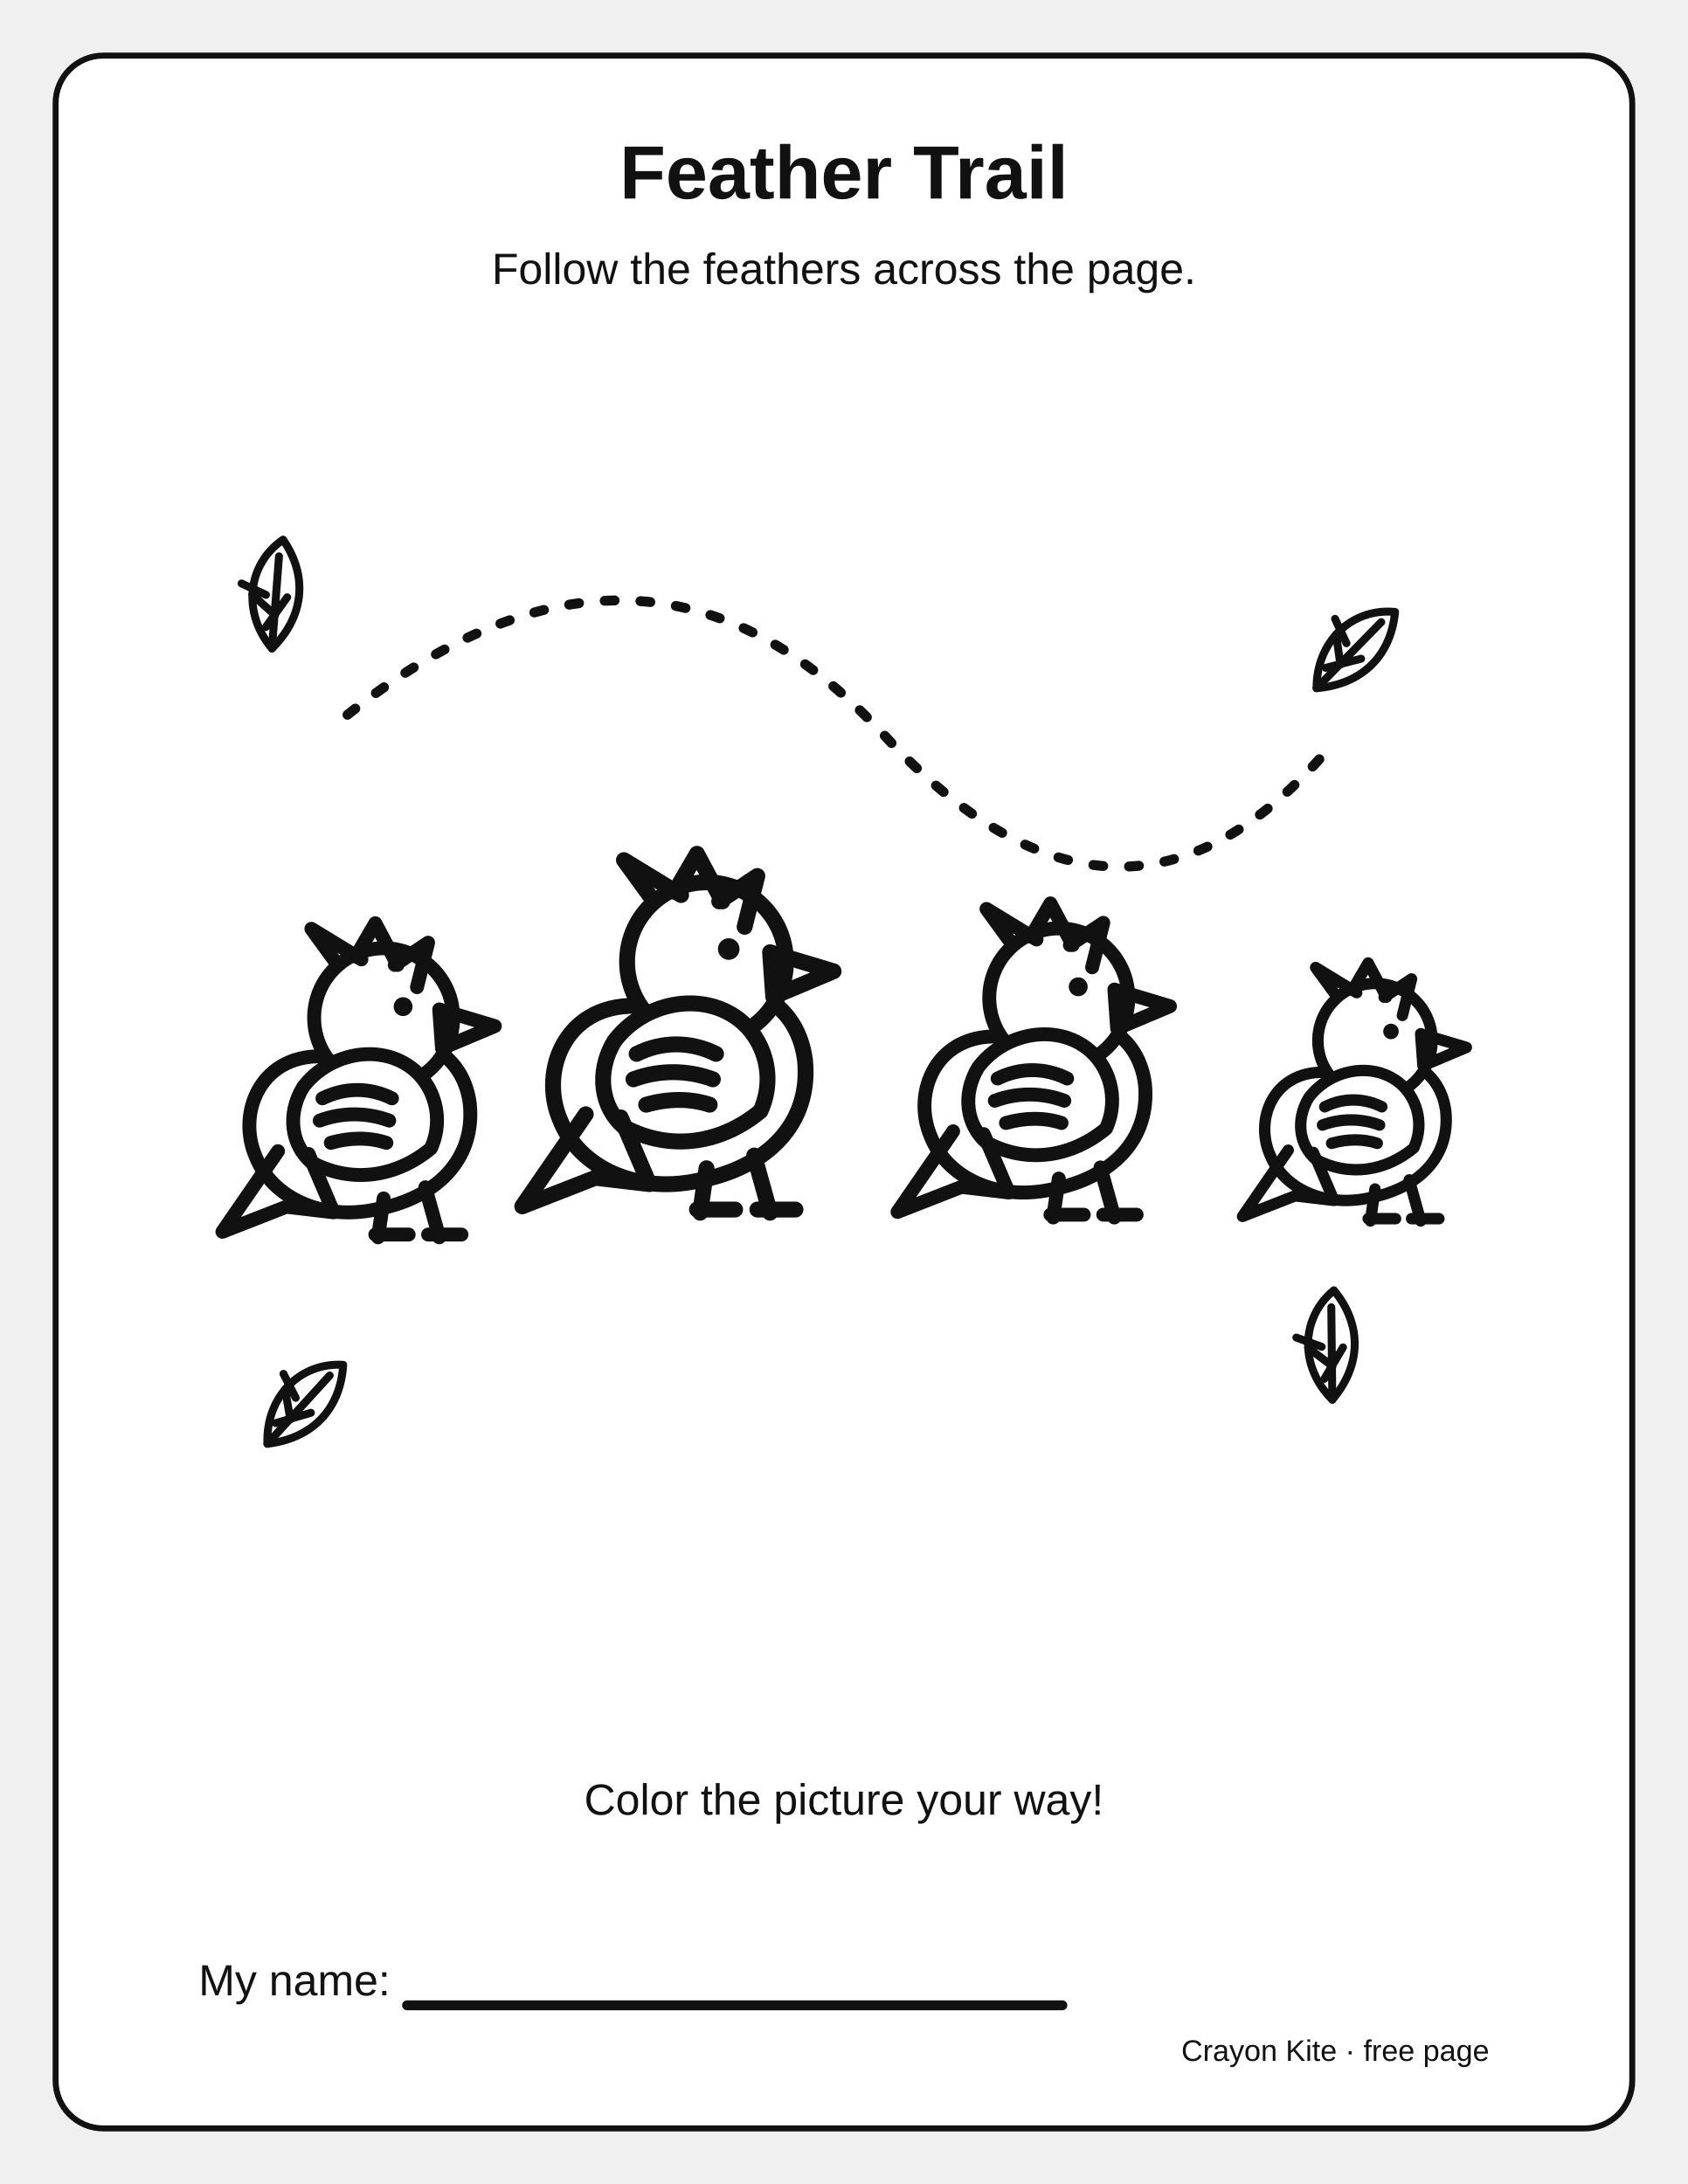
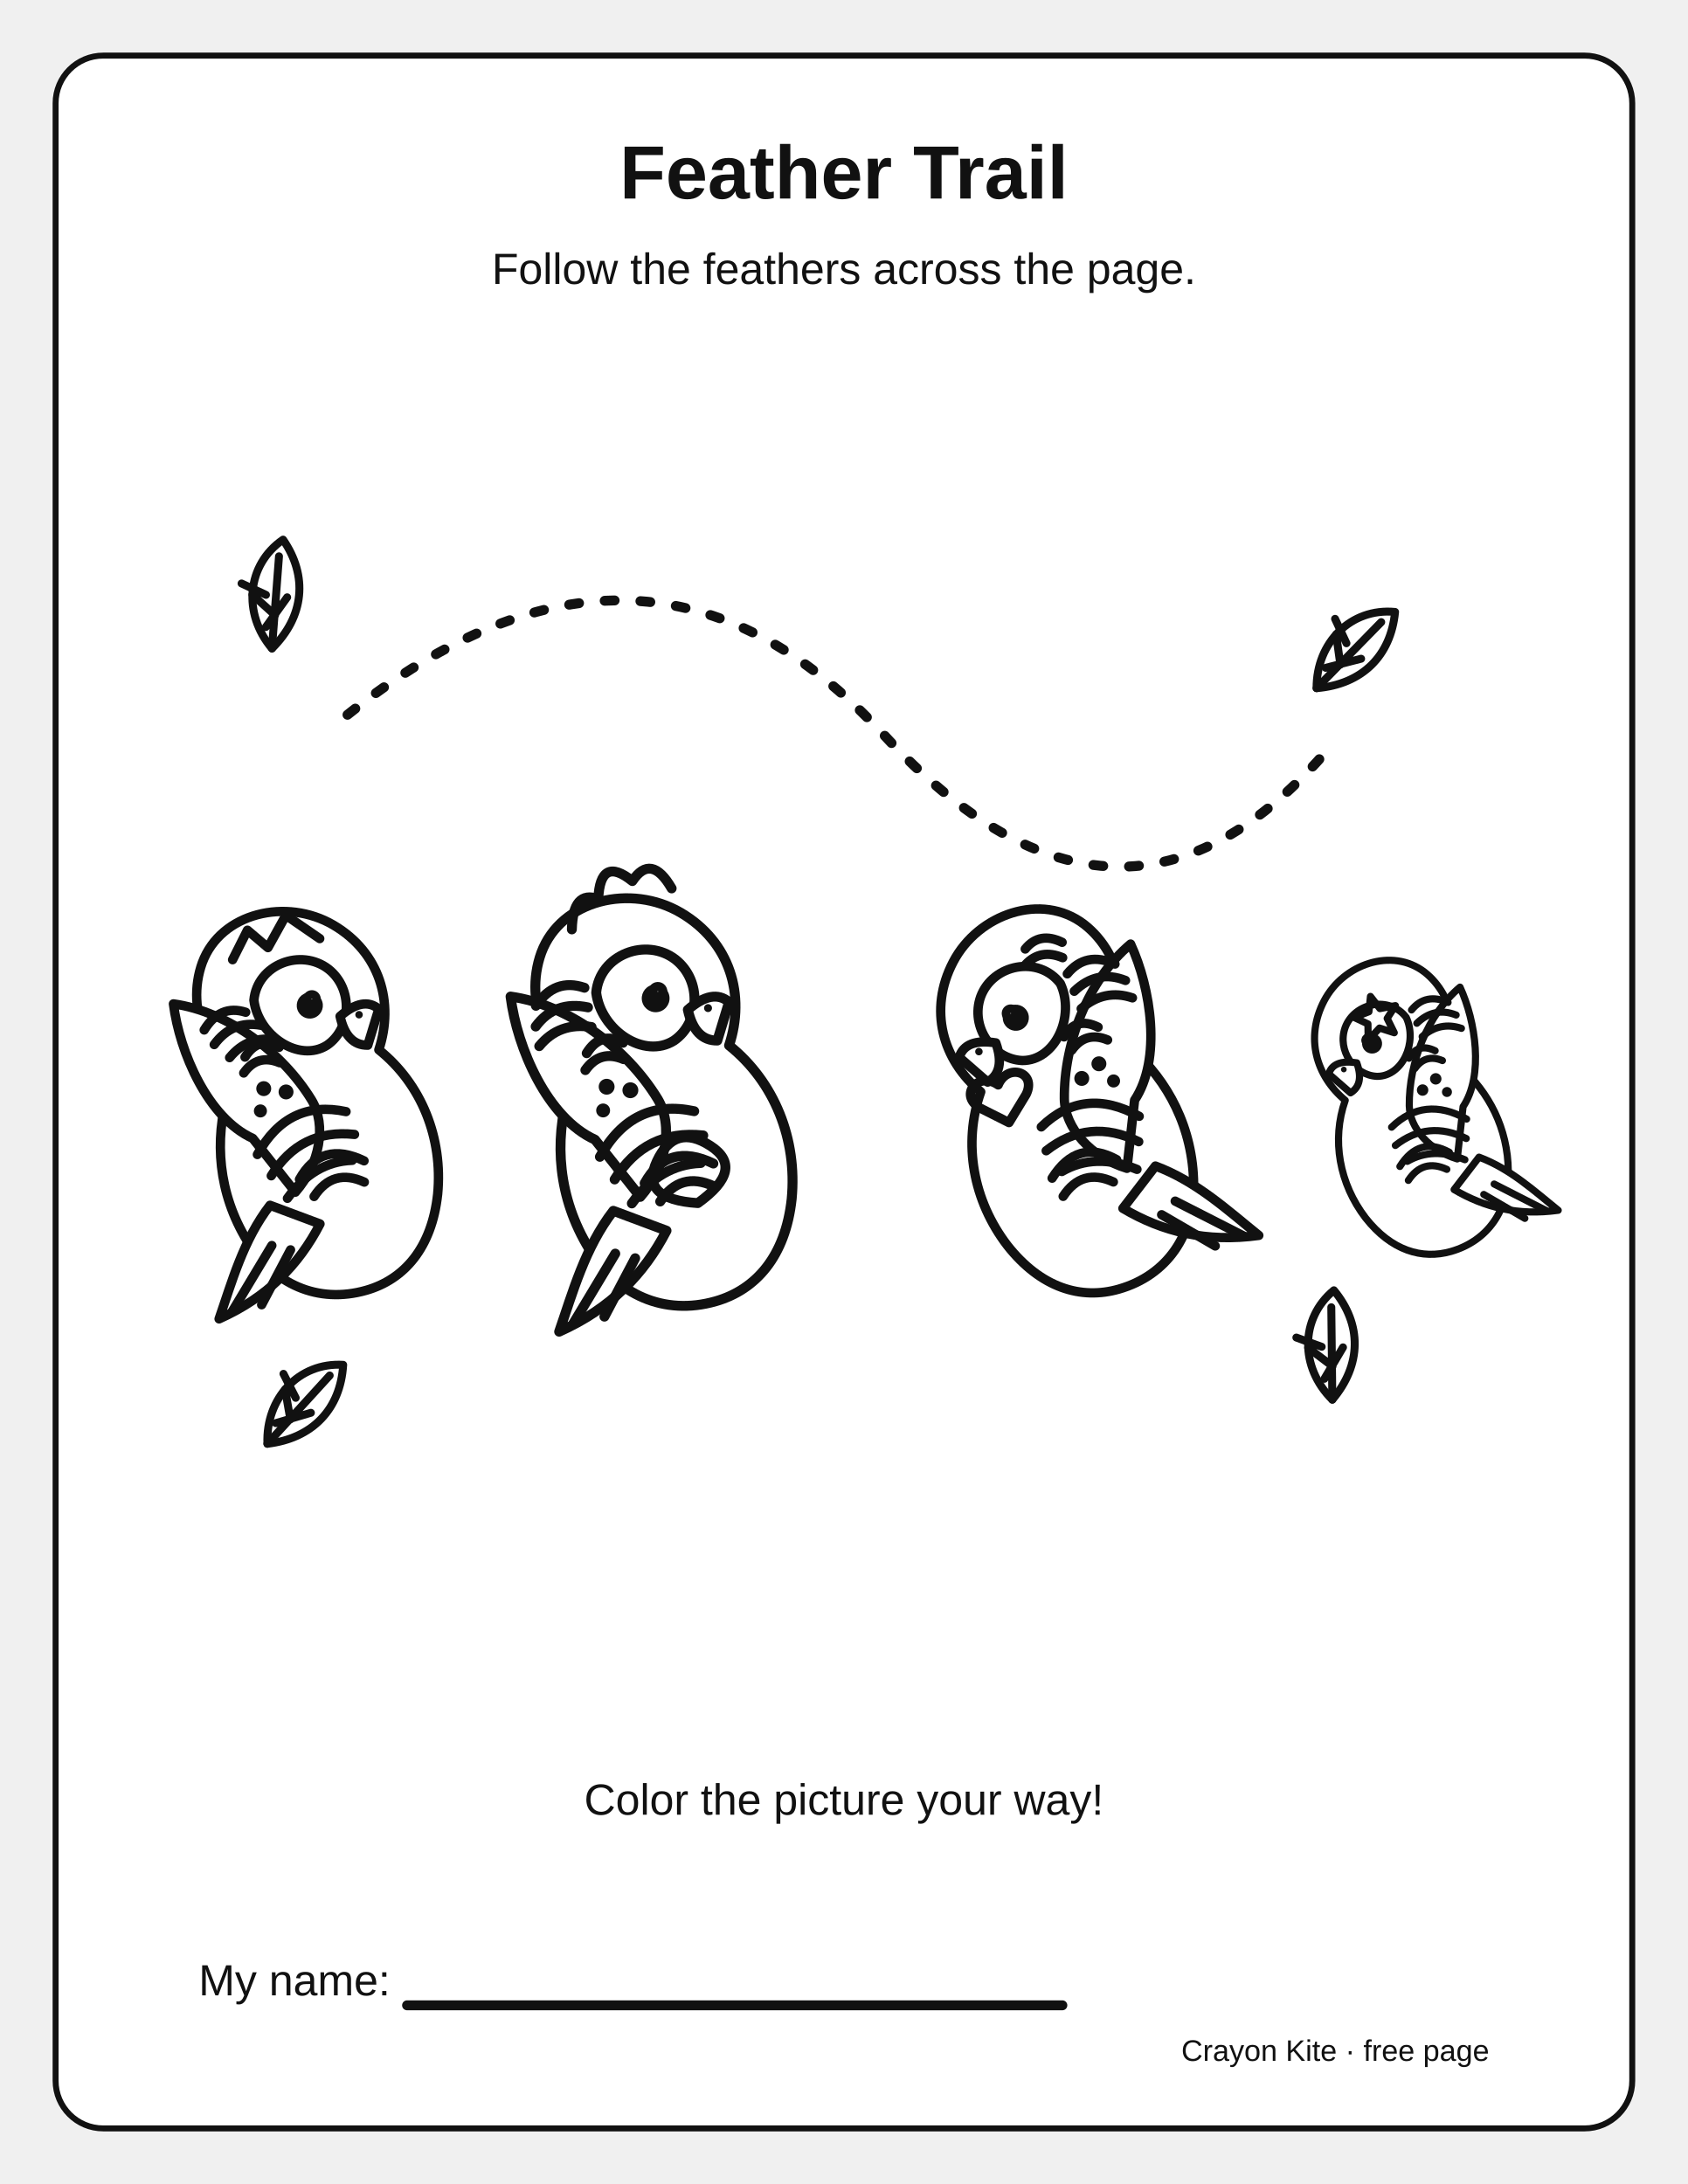
<svg xmlns="http://www.w3.org/2000/svg" width="8.5in" height="11in" viewBox="0 0 850 1100" role="img" aria-labelledby="page-title page-desc">
  <style>
    .ink { fill: none; stroke: #111; stroke-width: 5; stroke-linecap: round; stroke-linejoin: round; }
    .white { fill: #fff; } .dot { fill: #111; stroke: none; }
    .title { fill: #111; font: 700 38px 'Trebuchet MS', Arial, sans-serif; }
    .small { fill: #111; font: 22px 'Trebuchet MS', Arial, sans-serif; }
    .tiny { fill: #111; font: 15px 'Trebuchet MS', Arial, sans-serif; }
    @media print { @page { size: letter portrait; margin: 0; } svg { width: 8.5in; height: 11in; } }
  </style>
  <rect x="28" y="28" width="794" height="1044" rx="24" fill="#fff" stroke="#111" stroke-width="3" />
  <text class="title" x="425" y="100" text-anchor="middle">Feather Trail</text>
  <text class="small" x="425" y="143" text-anchor="middle">Follow the feathers across the page.</text>
  <g class="ink" transform="translate(120 280) rotate(-20) scale(.8)">
    <path class="white" d="M0 62C-10 35 3 7 30 0c7 27-4 50-30 62z" />
    <path d="M0 62 24 9m-15 34L0 26m8 3-12-12m5 31 19-13" />
  </g>
  <g class="ink" transform="translate(680 300) rotate(20) scale(.8)">
    <path class="white" d="M0 62C-10 35 3 7 30 0c7 27-4 50-30 62z" />
    <path d="M0 62 24 9m-15 34L0 26m8 3-12-12m5 31 19-13" />
  </g>
  <g class="ink" transform="translate(150 680) rotate(18) scale(.8)">
    <path class="white" d="M0 62C-10 35 3 7 30 0c7 27-4 50-30 62z" />
    <path d="M0 62 24 9m-15 34L0 26m8 3-12-12m5 31 19-13" />
  </g>
  <g class="ink" transform="translate(650 660) rotate(-25) scale(.8)">
    <path class="white" d="M0 62C-10 35 3 7 30 0c7 27-4 50-30 62z" />
    <path d="M0 62 24 9m-15 34L0 26m8 3-12-12m5 31 19-13" />
  </g>
  <g class="ink" stroke-dasharray="5 13">
    <path d="M175 360q150-120 270 10t225 6" />
  </g>
-   <g class="ink" transform="translate(105 465) scale(1.4)">
-     <path class="white" d="M43 48C19 46 10 68 17 84c6 15 24 23 43 19 22-4 36-18 34-38-2-16-15-25-30-22z" />
-     <circle class="white" cx="63" cy="34" r="25" />
-     <path d="M45 13 37 2l18 11m-2-1L60 0l8 15m-1 0L79 7l-4 16M83 31l20 6-19 8z" />
-     <circle class="dot" cx="70" cy="30" r="3.4" />
-     <path class="white" d="M34 59c9-12 27-16 39-7 8 6 12 18 7 29-12 10-28 13-43 5-7-6-9-17-3-27z" />
-     <path d="M41 63c8-4 17-4 25 0m-26 8c8-3 17-3 25 0m-21 8c7-2 14-2 20 0M25 82 5 111l23-9 17 2-9-21m27 16-2 14m17-18 5 18m-23-1h12m7 0h12" />
+   <g transform="translate(75 438) scale(0.94) rotate(-16 100 150) ">
+     <g class="ink">
+       <path class="white" d="M68 105C47 89 43 56 59 34 76 11 112 13 132 34c20 21 20 49 5 71 17 24 20 55 9 83-11 27-30 39-51 39-27 0-47-17-54-43-8-29-2-57 12-79z" />
+       <path class="white" d="M58 169c-19 14-31 34-43 51 28-4 49-16 66-34z" />
+       <path d="M53 190 23 218m39-23-23 24" />
+       <path class="white" d="M59 132C39 115 34 77 38 51c27 12 49 41 57 70 4 15-5 34-22 45z" />
+       <path d="M59 141q24-24 52-9m-48 22q22-20 49-9m-44 23q19-15 39-10" />
+       <path class="white" d="M80 61c7-18 32-20 43-5 10 14 3 34-12 39-17 5-34-15-31-34z" />
+       <circle class="dot" cx="108" cy="72" r="7" />
+       <circle class="white" cx="110" cy="69" r="2.3" />
+       <path class="white" d="M122 82q15-7 21 2l-11 17q-11-3-10-19z" />
+       <circle class="dot" cx="132" cy="84" r="2" />
+       <path d="M67 89q10-9 19 0m-22 8q10-8 20 0" />
+       <circle class="dot" cx="72" cy="108" r="4" />
+       <circle class="dot" cx="83" cy="113" r="4" />
+       <circle class="dot" cx="67" cy="119" r="3.5" />
+       <path d="M50 69q12-11 24-3m-21 12q13-10 27-3m-21 12q13-9 27-2" />
+       <path d="m75 37 12-13 8 12 14-14 14 17" />
+       <path d="M77 160q17-17 36 0m-31 11q14-12 28 0" />
+     </g>
  </g>
-   <g class="ink" transform="translate(255 430) scale(1.6)">
-     <path class="white" d="M43 48C19 46 10 68 17 84c6 15 24 23 43 19 22-4 36-18 34-38-2-16-15-25-30-22z" />
-     <circle class="white" cx="63" cy="34" r="25" />
-     <path d="M45 13 37 2l18 11m-2-1L60 0l8 15m-1 0L79 7l-4 16M83 31l20 6-19 8z" />
-     <circle class="dot" cx="70" cy="30" r="3.4" />
-     <path class="white" d="M34 59c9-12 27-16 39-7 8 6 12 18 7 29-12 10-28 13-43 5-7-6-9-17-3-27z" />
-     <path d="M41 63c8-4 17-4 25 0m-26 8c8-3 17-3 25 0m-21 8c7-2 14-2 20 0M25 82 5 111l23-9 17 2-9-21m27 16-2 14m17-18 5 18m-23-1h12m7 0h12" />
+   <g transform="translate(244 430) scale(1.0) rotate(-16 100 150) ">
+     <g class="ink">
+       <path class="white" d="M68 105C47 89 43 56 59 34 76 11 112 13 132 34c20 21 20 49 5 71 17 24 20 55 9 83-11 27-30 39-51 39-27 0-47-17-54-43-8-29-2-57 12-79z" />
+       <path class="white" d="M58 169c-19 14-31 34-43 51 28-4 49-16 66-34z" />
+       <path d="M53 190 23 218m39-23-23 24" />
+       <path class="white" d="M59 132C39 115 34 77 38 51c27 12 49 41 57 70 4 15-5 34-22 45z" />
+       <path d="M59 141q24-24 52-9m-48 22q22-20 49-9m-44 23q19-15 39-10" />
+       <path class="white" d="M80 61c7-18 32-20 43-5 10 14 3 34-12 39-17 5-34-15-31-34z" />
+       <circle class="dot" cx="108" cy="72" r="7" />
+       <circle class="white" cx="110" cy="69" r="2.3" />
+       <path class="white" d="M122 82q15-7 21 2l-11 17q-11-3-10-19z" />
+       <circle class="dot" cx="132" cy="84" r="2" />
+       <path d="M67 89q10-9 19 0m-22 8q10-8 20 0" />
+       <circle class="dot" cx="72" cy="108" r="4" />
+       <circle class="dot" cx="83" cy="113" r="4" />
+       <circle class="dot" cx="67" cy="119" r="3.5" />
+       <path d="M49 59q13-11 26-2m-29 12q13-10 28-2m-29 12q13-9 28-2" />
+       <path d="M77 27q6-19 17-11 7-21 19-4 13-11 18 9" />
+       <path d="M86 151q14-16 28 0t-14 26q-28-10-14-26z" />
+       <path d="M77 160q17-17 36 0m-31 11q14-12 28 0" />
+     </g>
  </g>
-   <g class="ink" transform="translate(445 455) scale(1.4)">
-     <path class="white" d="M43 48C19 46 10 68 17 84c6 15 24 23 43 19 22-4 36-18 34-38-2-16-15-25-30-22z" />
-     <circle class="white" cx="63" cy="34" r="25" />
-     <path d="M45 13 37 2l18 11m-2-1L60 0l8 15m-1 0L79 7l-4 16M83 31l20 6-19 8z" />
-     <circle class="dot" cx="70" cy="30" r="3.4" />
-     <path class="white" d="M34 59c9-12 27-16 39-7 8 6 12 18 7 29-12 10-28 13-43 5-7-6-9-17-3-27z" />
-     <path d="M41 63c8-4 17-4 25 0m-26 8c8-3 17-3 25 0m-21 8c7-2 14-2 20 0M25 82 5 111l23-9 17 2-9-21m27 16-2 14m17-18 5 18m-23-1h12m7 0h12" />
+   <g transform="translate(445 440) scale(0.94) rotate(-16 100 150) translate(200 0) scale(-1 1)">
+     <g class="ink">
+       <path class="white" d="M68 105C47 89 43 56 59 34 76 11 112 13 132 34c20 21 20 49 5 71 17 24 20 55 9 83-11 27-30 39-51 39-27 0-47-17-54-43-8-29-2-57 12-79z" />
+       <path class="white" d="M58 169c-19 14-31 34-43 51 28-4 49-16 66-34z" />
+       <path d="M53 190 23 218m39-23-23 24" />
+       <path class="white" d="M59 132C39 115 34 77 38 51c27 12 49 41 57 70 4 15-5 34-22 45z" />
+       <path d="M59 141q24-24 52-9m-48 22q22-20 49-9m-44 23q19-15 39-10" />
+       <path class="white" d="M80 61c7-18 32-20 43-5 10 14 3 34-12 39-17 5-34-15-31-34z" />
+       <circle class="dot" cx="108" cy="72" r="7" />
+       <circle class="white" cx="110" cy="69" r="2.3" />
+       <path class="white" d="M122 82q15-7 21 2l-11 17q-11-3-10-19z" />
+       <circle class="dot" cx="132" cy="84" r="2" />
+       <path d="M67 89q10-9 19 0m-22 8q10-8 20 0" />
+       <circle class="dot" cx="72" cy="108" r="4" />
+       <circle class="dot" cx="83" cy="113" r="4" />
+       <circle class="dot" cx="67" cy="119" r="3.5" />
+       <path d="M49 59q13-11 26-2m-29 12q13-10 28-2m-29 12q13-9 28-2" />
+       <path d="M127 104c-8-10-22-1-13 9l13 12 13-12c9-10-5-19-13-9z" />
+       <path d="M73 40q10-9 20-2m-18 10q10-8 20-2" />
+       <path d="M77 160q17-17 36 0m-31 11q14-12 28 0" />
+     </g>
  </g>
-   <g class="ink" transform="translate(620 485) scale(1.15)">
-     <path class="white" d="M43 48C19 46 10 68 17 84c6 15 24 23 43 19 22-4 36-18 34-38-2-16-15-25-30-22z" />
-     <circle class="white" cx="63" cy="34" r="25" />
-     <path d="M45 13 37 2l18 11m-2-1L60 0l8 15m-1 0L79 7l-4 16M83 31l20 6-19 8z" />
-     <circle class="dot" cx="70" cy="30" r="3.4" />
-     <path class="white" d="M34 59c9-12 27-16 39-7 8 6 12 18 7 29-12 10-28 13-43 5-7-6-9-17-3-27z" />
-     <path d="M41 63c8-4 17-4 25 0m-26 8c8-3 17-3 25 0m-21 8c7-2 14-2 20 0M25 82 5 111l23-9 17 2-9-21m27 16-2 14m17-18 5 18m-23-1h12m7 0h12" />
+   <g transform="translate(640 470) scale(0.72) rotate(-16 100 150) translate(200 0) scale(-1 1)">
+     <g class="ink">
+       <path class="white" d="M68 105C47 89 43 56 59 34 76 11 112 13 132 34c20 21 20 49 5 71 17 24 20 55 9 83-11 27-30 39-51 39-27 0-47-17-54-43-8-29-2-57 12-79z" />
+       <path class="white" d="M58 169c-19 14-31 34-43 51 28-4 49-16 66-34z" />
+       <path d="M53 190 23 218m39-23-23 24" />
+       <path class="white" d="M59 132C39 115 34 77 38 51c27 12 49 41 57 70 4 15-5 34-22 45z" />
+       <path d="M59 141q24-24 52-9m-48 22q22-20 49-9m-44 23q19-15 39-10" />
+       <path class="white" d="M80 61c7-18 32-20 43-5 10 14 3 34-12 39-17 5-34-15-31-34z" />
+       <circle class="dot" cx="108" cy="72" r="7" />
+       <circle class="white" cx="110" cy="69" r="2.3" />
+       <path class="white" d="M122 82q15-7 21 2l-11 17q-11-3-10-19z" />
+       <circle class="dot" cx="132" cy="84" r="2" />
+       <path d="M67 89q10-9 19 0m-22 8q10-8 20 0" />
+       <circle class="dot" cx="72" cy="108" r="4" />
+       <circle class="dot" cx="83" cy="113" r="4" />
+       <circle class="dot" cx="67" cy="119" r="3.5" />
+       <path d="M49 59q13-11 26-2m-29 12q13-10 28-2m-29 12q13-9 28-2" />
+       <path d="m100 40 4 10 11 1-8 7 3 11-10-6-9 6 2-11-8-7 11-1z" />
+       <path d="M77 160q17-17 36 0m-31 11q14-12 28 0" />
+     </g>
  </g>
  <text class="small" x="425" y="914" text-anchor="middle">Color the picture your way!</text>
  <text class="small" x="100" y="1005">My name:</text>
  <path d="M205 1010h330" class="ink" stroke-width="2.5" />
  <text class="tiny" x="750" y="1038" text-anchor="end">Crayon Kite · free page</text>
</svg>
